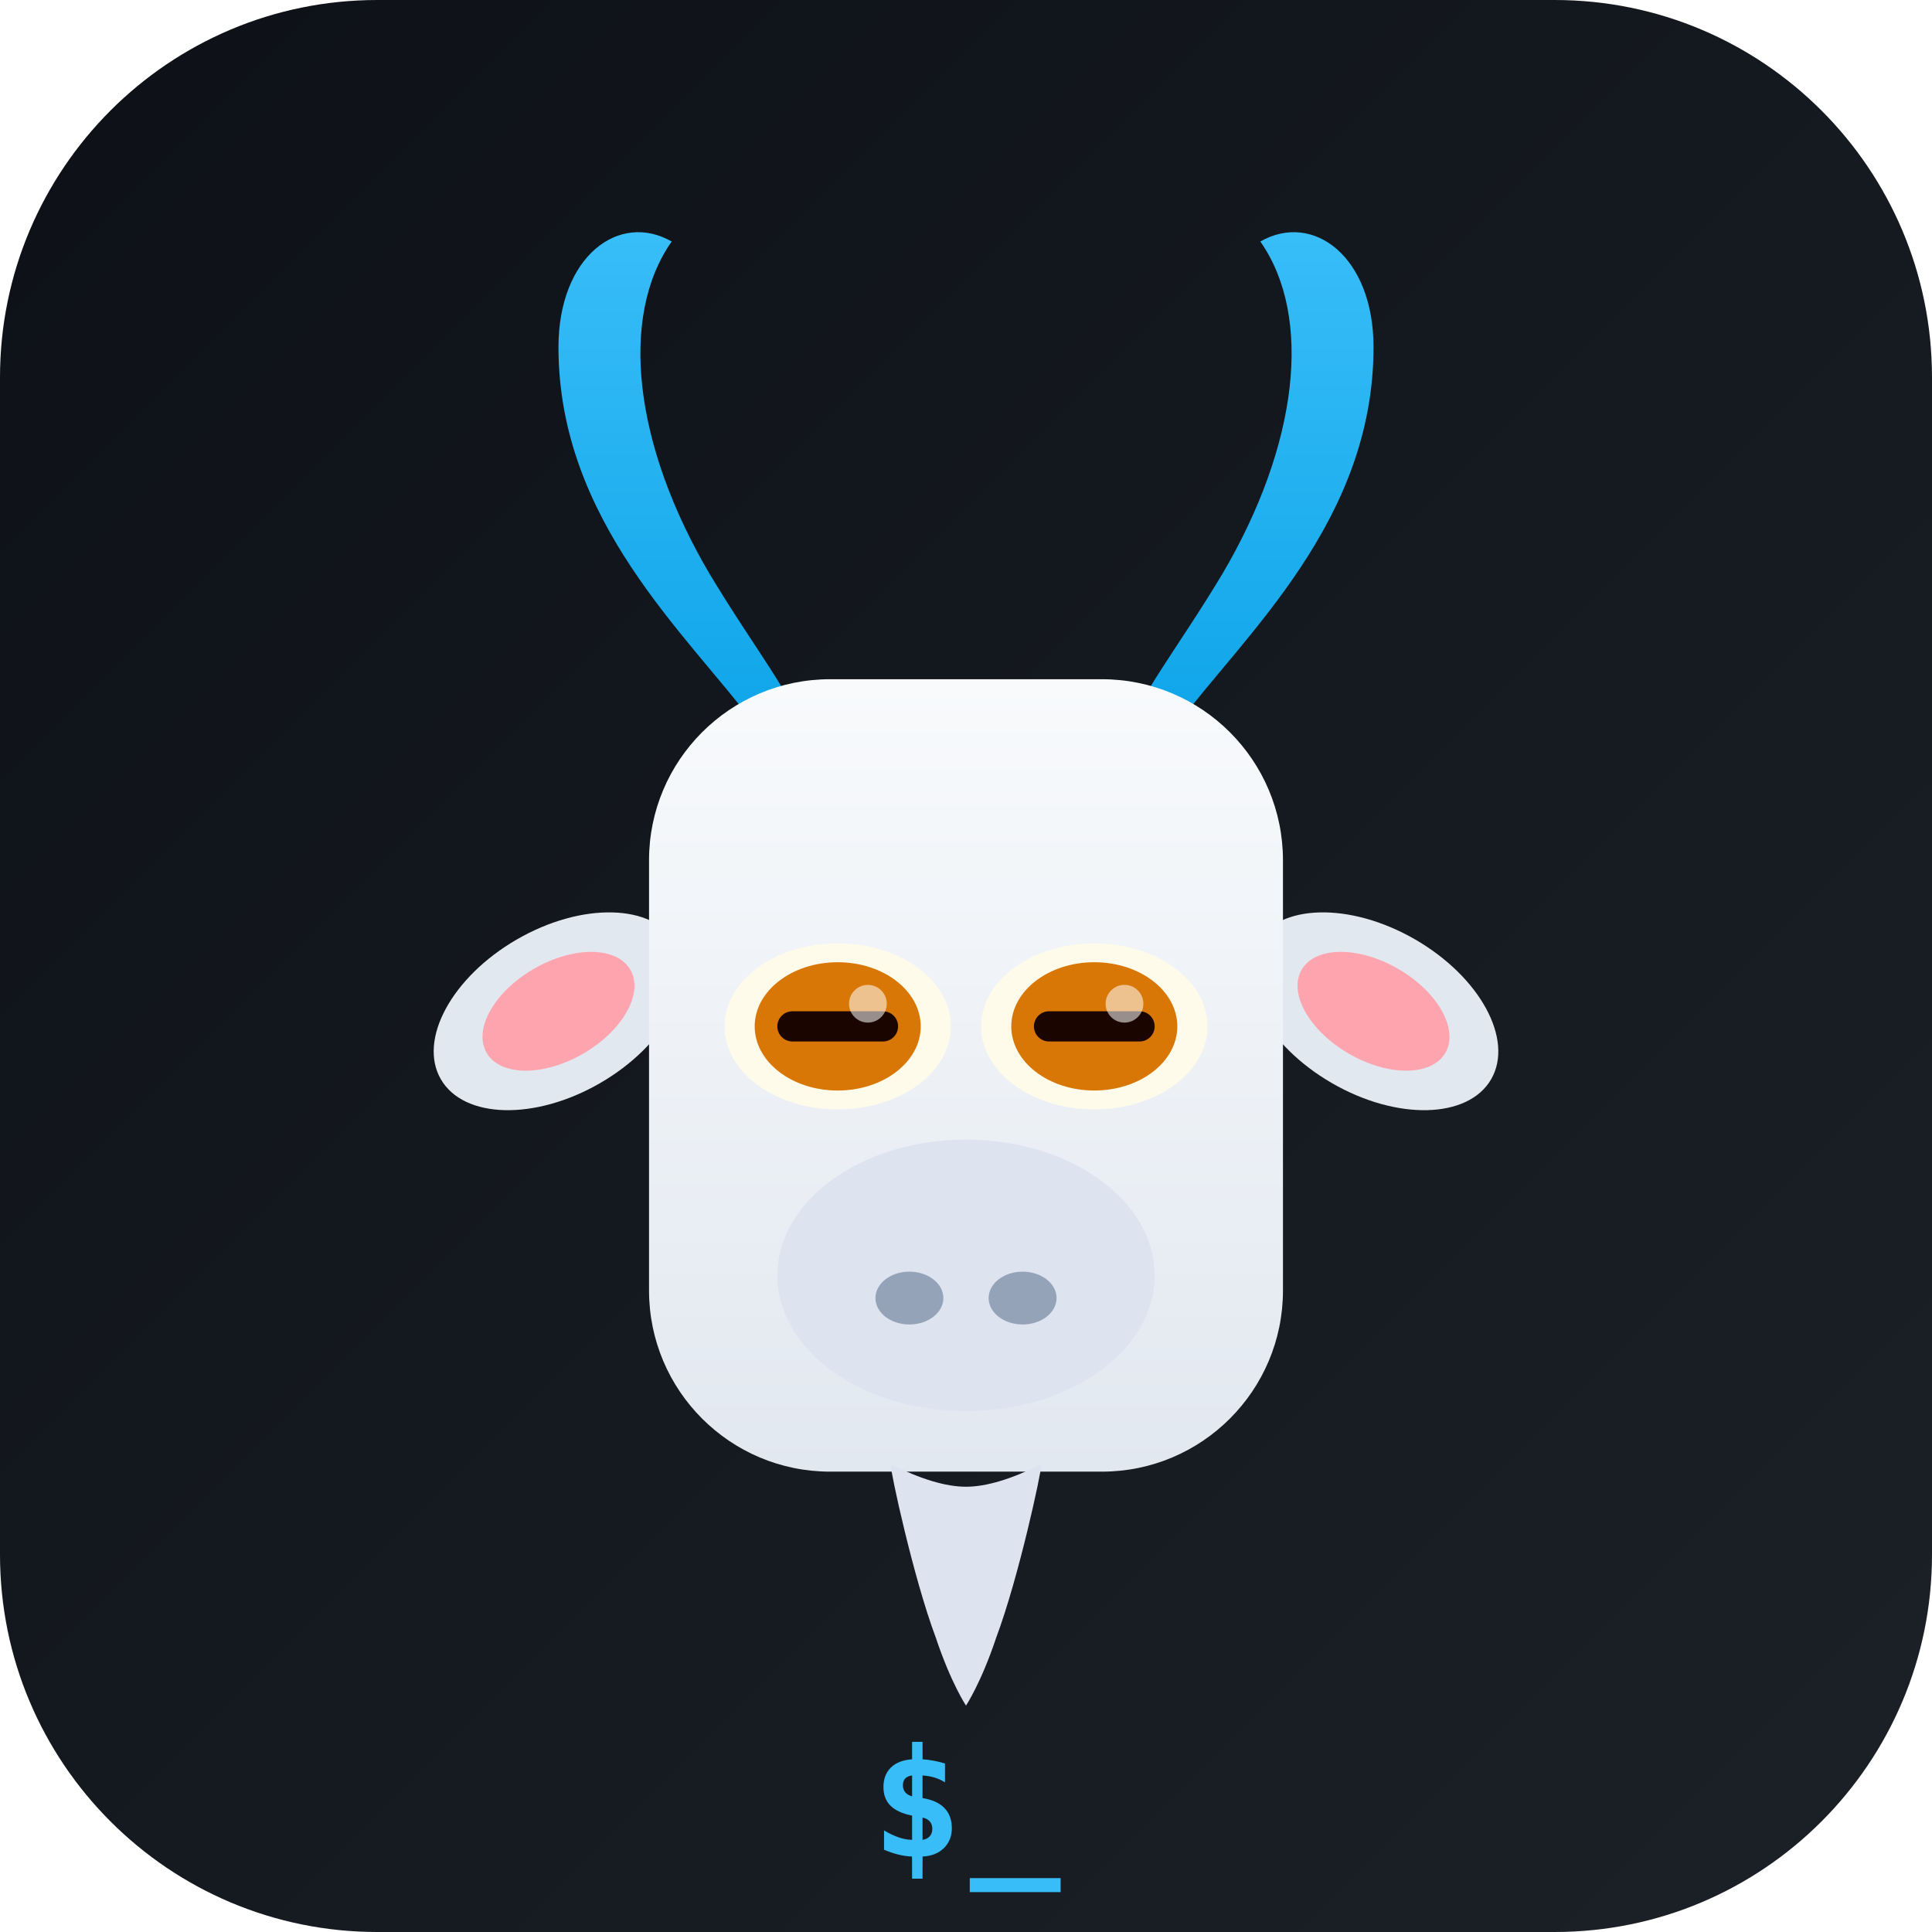
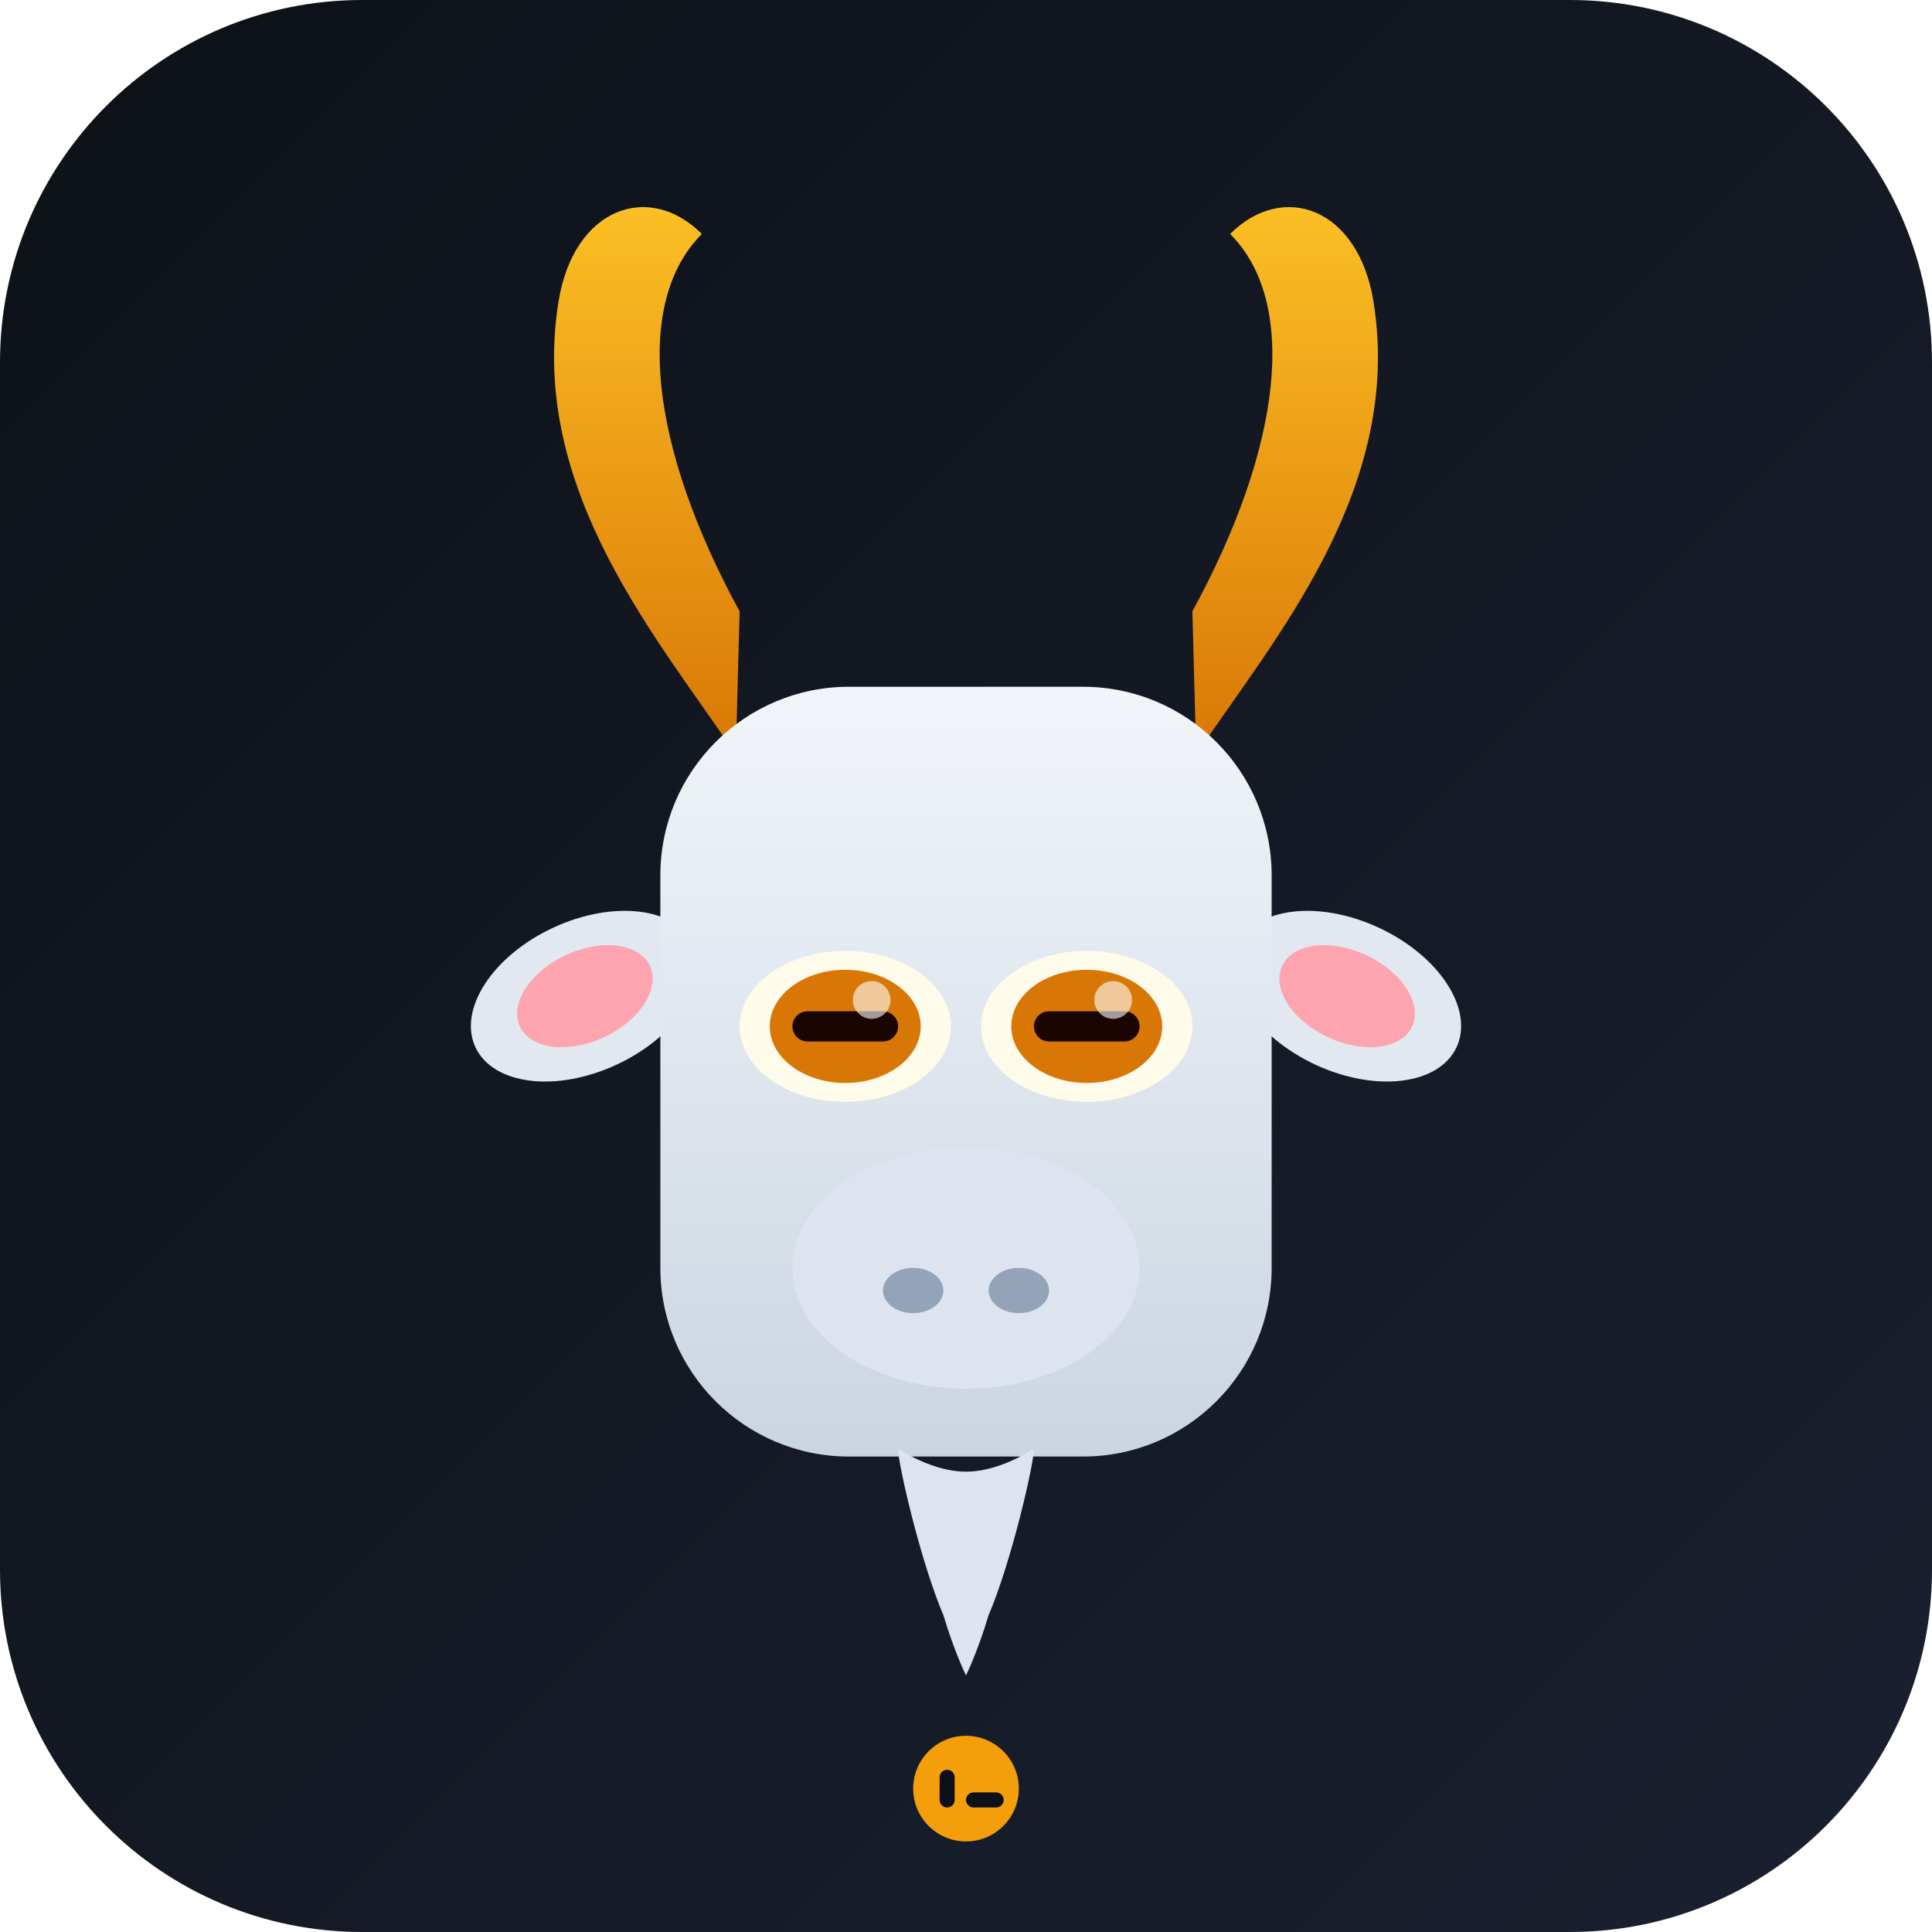
<svg xmlns="http://www.w3.org/2000/svg" viewBox="0 0 512 512" width="512" height="512">
  <defs>
    <linearGradient id="bg" x1="0" y1="0" x2="1" y2="1">
      <stop offset="0%" stop-color="#0d1117" />
-       <stop offset="100%" stop-color="#1c2128" />
+       <stop offset="100%" stop-color="#1a2030" />
    </linearGradient>
    <linearGradient id="hornGrad" x1="0" y1="0" x2="0" y2="1">
-       <stop offset="0%" stop-color="#38bdf8" />
-       <stop offset="100%" stop-color="#0ea5e9" />
+       <stop offset="0%" stop-color="#fbbf24" />
+       <stop offset="100%" stop-color="#d97706" />
    </linearGradient>
    <linearGradient id="faceGrad" x1="0" y1="0" x2="0" y2="1">
-       <stop offset="0%" stop-color="#f8fafc" />
-       <stop offset="100%" stop-color="#e2e8f0" />
+       <stop offset="0%" stop-color="#f1f5f9" />
+       <stop offset="100%" stop-color="#cbd5e1" />
    </linearGradient>
  </defs>
-   <rect width="512" height="512" rx="100" fill="url(#bg)" />
-   <ellipse cx="148" cy="268" rx="36" ry="22" fill="#e2e8f0" transform="rotate(-30 148 268)" />
-   <ellipse cx="364" cy="268" rx="36" ry="22" fill="#e2e8f0" transform="rotate(30 364 268)" />
-   <ellipse cx="148" cy="268" rx="22" ry="13" fill="#fda4af" transform="rotate(-30 148 268)" />
-   <ellipse cx="364" cy="268" rx="22" ry="13" fill="#fda4af" transform="rotate(30 364 268)" />
-   <path d="M 200 192            C 182 168, 148 138, 148 92            C 148 68, 164 56, 178 64            C 164 84, 168 118, 188 152            C 200 172, 210 184, 214 196 Z" fill="url(#hornGrad)" />
-   <path d="M 312 192            C 330 168, 364 138, 364 92            C 364 68, 348 56, 334 64            C 348 84, 344 118, 324 152            C 312 172, 302 184, 298 196 Z" fill="url(#hornGrad)" />
-   <rect x="172" y="180" width="168" height="210" rx="48" fill="url(#faceGrad)" />
-   <ellipse cx="222" cy="272" rx="30" ry="22" fill="#fffbeb" />
-   <ellipse cx="290" cy="272" rx="30" ry="22" fill="#fffbeb" />
-   <ellipse cx="222" cy="272" rx="22" ry="17" fill="#d97706" />
-   <ellipse cx="290" cy="272" rx="22" ry="17" fill="#d97706" />
-   <rect x="206" y="268" width="32" height="8" rx="4" fill="#1a0500" />
-   <rect x="274" y="268" width="32" height="8" rx="4" fill="#1a0500" />
-   <circle cx="230" cy="266" r="5" fill="rgba(255,255,255,0.55)" />
-   <circle cx="298" cy="266" r="5" fill="rgba(255,255,255,0.55)" />
-   <ellipse cx="256" cy="338" rx="50" ry="36" fill="#dde4f0" />
-   <ellipse cx="241" cy="344" rx="9" ry="7" fill="#94a3b8" />
-   <ellipse cx="271" cy="344" rx="9" ry="7" fill="#94a3b8" />
-   <path d="M 236 388            C 236 390, 242 418, 248 434            C 252 446, 256 452, 256 452            C 256 452, 260 446, 264 434            C 270 418, 276 390, 276 388            Q 264 394, 256 394            Q 248 394, 236 388 Z" fill="#dde4f0" />
-   <text x="256" y="492" text-anchor="middle" font-family="ui-monospace, 'SF Mono', 'Cascadia Code', monospace" font-size="40" font-weight="700" letter-spacing="2" fill="#38bdf8">$_</text>
+   <rect width="512" height="512" rx="96" fill="url(#bg)" />
+   <path d="M 195 200 C 175 170, 140 130, 148 80 C 152 55, 172 48, 186 62 C 168 80, 172 118, 196 162 Z" fill="url(#hornGrad)" />
+   <path d="M 317 200 C 337 170, 372 130, 364 80 C 360 55, 340 48, 326 62 C 344 80, 340 118, 316 162 Z" fill="url(#hornGrad)" />
+   <ellipse cx="155" cy="264" rx="32" ry="20" fill="#e2e8f0" transform="rotate(-25 155 264)" />
+   <ellipse cx="357" cy="264" rx="32" ry="20" fill="#e2e8f0" transform="rotate(25 357 264)" />
+   <ellipse cx="155" cy="264" rx="19" ry="12" fill="#fda4af" transform="rotate(-25 155 264)" />
+   <ellipse cx="357" cy="264" rx="19" ry="12" fill="#fda4af" transform="rotate(25 357 264)" />
+   <rect x="175" y="182" width="162" height="204" rx="50" fill="url(#faceGrad)" />
+   <ellipse cx="224" cy="272" rx="28" ry="20" fill="#fffbeb" />
+   <ellipse cx="288" cy="272" rx="28" ry="20" fill="#fffbeb" />
+   <ellipse cx="224" cy="272" rx="20" ry="15" fill="#d97706" />
+   <ellipse cx="288" cy="272" rx="20" ry="15" fill="#d97706" />
+   <rect x="210" y="268" width="28" height="8" rx="4" fill="#1a0500" />
+   <rect x="274" y="268" width="28" height="8" rx="4" fill="#1a0500" />
+   <circle cx="231" cy="265" r="5" fill="rgba(255,255,255,0.6)" />
+   <circle cx="295" cy="265" r="5" fill="rgba(255,255,255,0.6)" />
+   <ellipse cx="256" cy="336" rx="46" ry="32" fill="#dde4f0" />
+   <ellipse cx="242" cy="342" rx="8" ry="6" fill="#94a3b8" />
+   <ellipse cx="270" cy="342" rx="8" ry="6" fill="#94a3b8" />
+   <path d="M 238 384 C 238 388, 244 414, 250 428 C 253 438, 256 444, 256 444            C 256 444, 259 438, 262 428 C 268 414, 274 388, 274 384            Q 264 390, 256 390 Q 248 390, 238 384 Z" fill="#dde4f0" />
+   <circle cx="256" cy="474" r="14" fill="#f59e0b" />
+   <rect x="249" y="469" width="4" height="10" rx="2" fill="#0d1117" />
+   <rect x="256" y="475" width="10" height="4" rx="2" fill="#0d1117" />
</svg>
